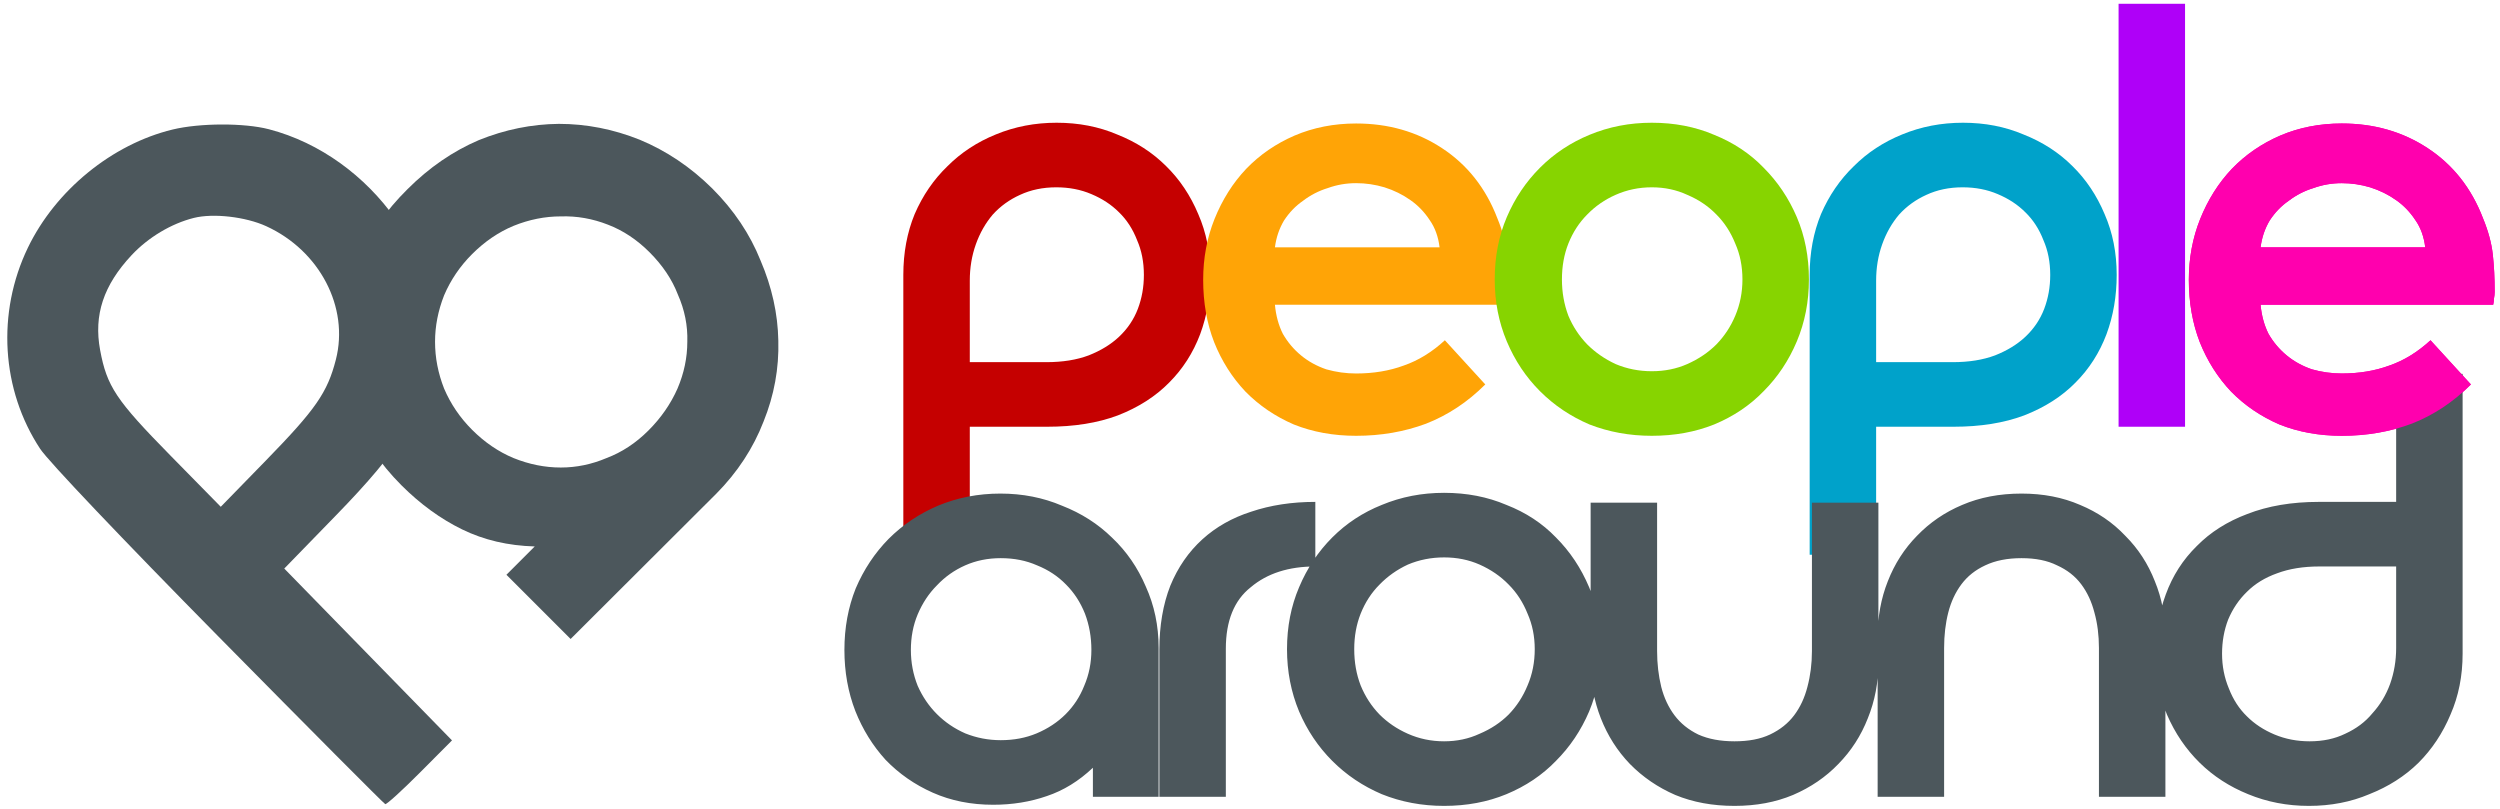
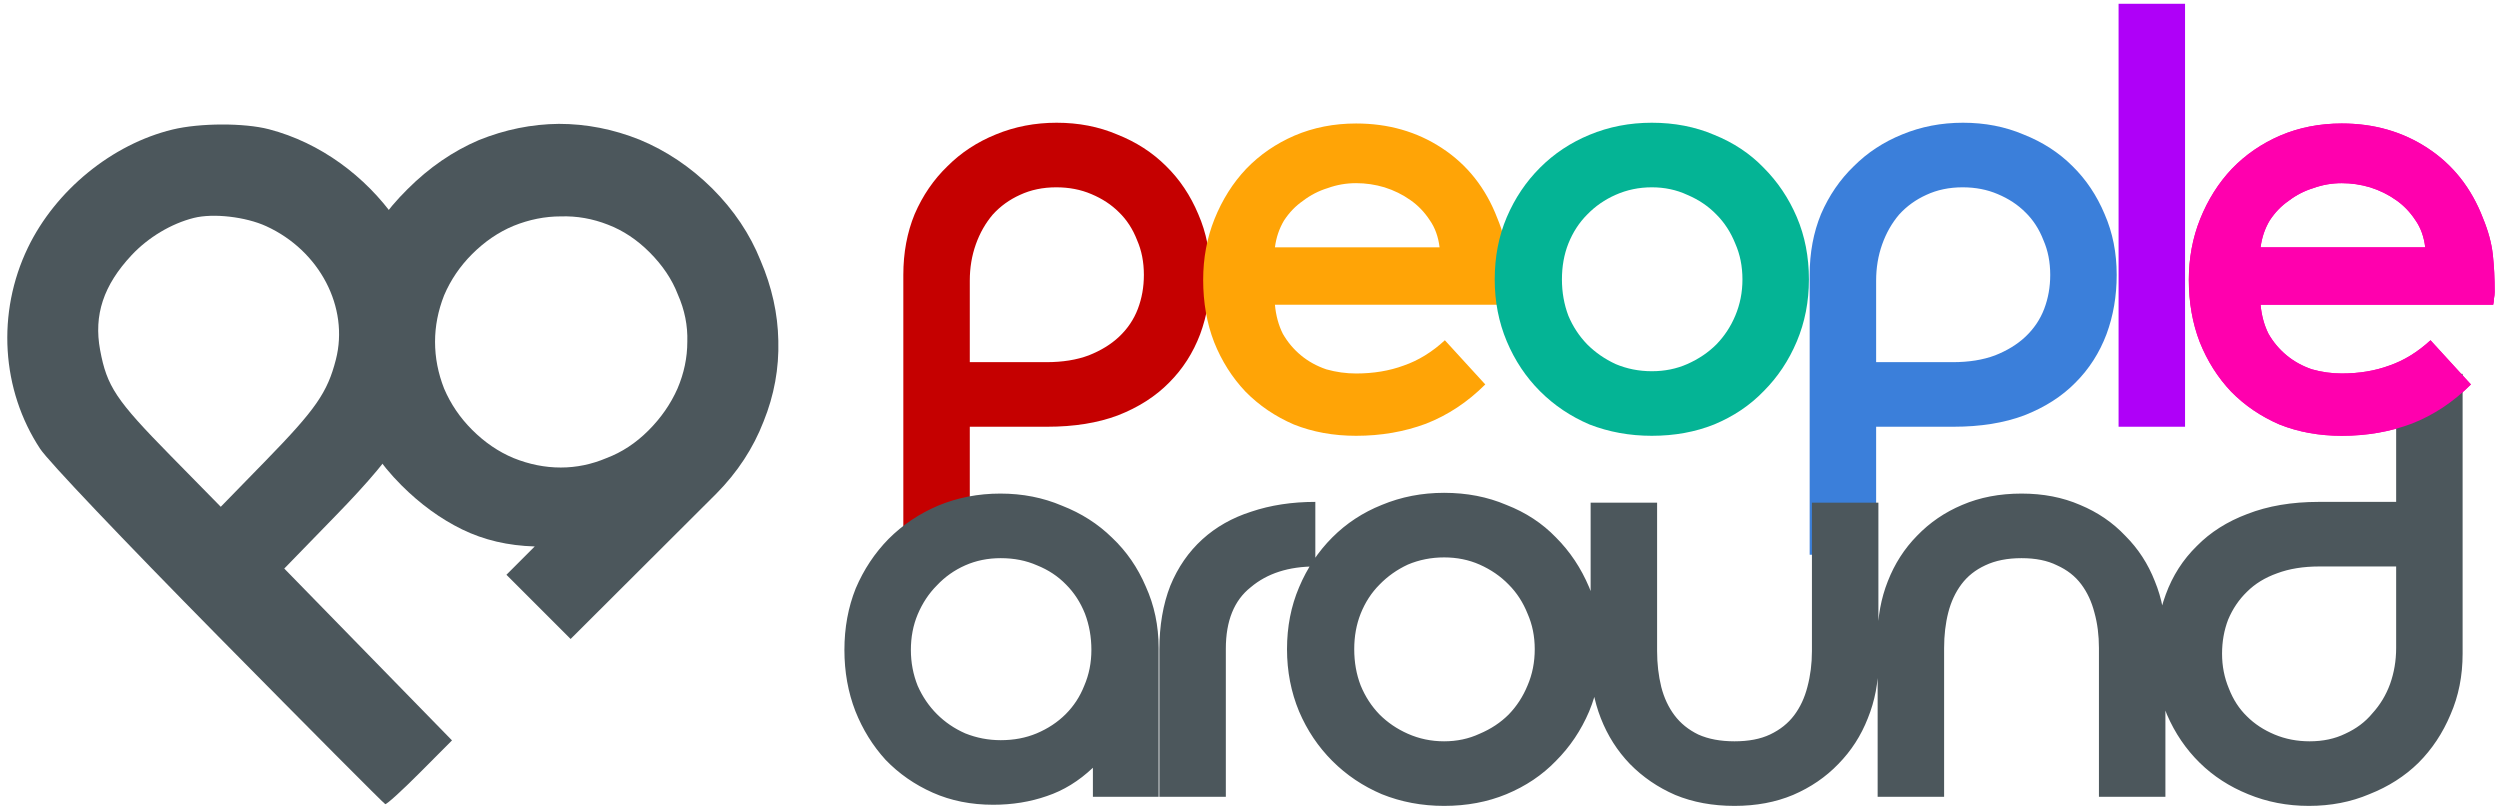
<svg xmlns="http://www.w3.org/2000/svg" viewBox="0 0 662 214" role="img" aria-label="Peoplearound">
  <g fill="#4c575c">
    <g transform="matrix(.92,0,0,.92,.96,31.92)">
      <path fill-rule="evenodd" d="M 48.638 2.585 C 31.203 6.806, 14.949 20.078, 6.982 36.600 C -2.042 55.316, -0.681 77.525, 10.531 94.515 C 12.839 98.013, 34.152 120.448, 61.814 148.500 C 87.847 174.900, 109.458 196.615, 109.838 196.755 C 110.219 196.895, 114.697 192.825, 119.791 187.710 L 129.053 178.410 104.913 153.679 L 80.774 128.949 95.637 113.669 C 114.388 94.393, 120.235 84.812, 123.135 68.616 C 128.028 41.291, 106.057 10.241, 76.354 2.504 C 69.247 0.653, 56.467 0.690, 48.638 2.585 M 54.746 28.027 C 48.252 29.659, 41.625 33.624, 36.837 38.743 C 28.737 47.403, 25.897 55.967, 27.775 66.067 C 29.720 76.523, 32.344 80.464, 47.931 96.336 L 62.500 111.171 75.521 97.814 C 89.825 83.141, 93.203 78.269, 95.628 68.815 C 99.490 53.765, 90.982 37.459, 75.589 30.412 C 69.640 27.689, 60.332 26.624, 54.746 28.027" />
    </g>
    <path d="m125 113.8q5 5 11 7.5 6.2 2.5 12.5 2.5 6.2 0 12.1-2.5 6.1-2.3 11.1-7.3 5-5 7.7-11.1 2.6-6.1 2.6-12.4 0.2-6.4-2.5-12.5-2.3-6-7.5-11.2-5-5-11-7.3-6.1-2.4-12.5-2.2-6.3 0-12.5 2.5-6 2.5-11 7.5-4.8 4.8-7.4 10.9-2.4 6.1-2.4 12.3 0 6.3 2.4 12.4 2.6 6.1 7.4 10.9zm26.1 55.4l-17-17 7.5-7.5q-10.6-0.3-19.2-4.5-8.6-4.2-16.1-11.7-8.6-8.6-12.5-18.8-3.9-10.1-3.7-20.6 0.4-10.4 4.8-20.4 4.5-10.2 13-18.6 8.6-8.6 18.9-13 10.4-4.2 21.2-4.3 10.9 0 21.4 4.2 10.6 4.4 19.2 12.9 8.6 8.6 12.8 19.1 4.5 10.5 4.7 21.2 0.3 11-3.9 21.4-4.1 10.6-12.5 19.1z" />
  </g>
  <path fill="#c50000" d="m256.8 95.9h20.3q6.4 0 11.2-1.8 4.8-1.9 8-4.9 3.4-3.2 5-7.4 1.6-4.2 1.6-9 0-5.1-1.8-9.2-1.7-4.4-4.8-7.4-3-3-7.3-4.8-4.2-1.8-9.3-1.8-5.3 0-9.6 2-4.2 1.9-7.2 5.2-2.9 3.4-4.5 7.9-1.6 4.5-1.6 9.6zm-17.6 51v-74.1q0-8.8 3-16.1 3.2-7.4 8.7-12.7 5.4-5.4 12.8-8.4 7.5-3.1 16.1-3.1 8.7 0 16 3.1 7.6 3 13 8.4 5.4 5.3 8.5 12.7 3.2 7.3 3.2 16.1 0 8.4-2.7 15.7-2.8 7.4-8.2 12.8-5.4 5.5-13.6 8.7-8 3-18.7 3h-20.5v33.9z" />
  <path fill="#ffa406" d="m337.6 65.5h43.6q-0.5-4.2-2.6-7.2-2.1-3.2-5.1-5.3-3.1-2.2-6.9-3.4-3.7-1.1-7.5-1.1-3.9 0-7.5 1.3-3.6 1.1-6.6 3.4-2.9 2-5 5.2-1.9 3.2-2.4 7.1zm45 24.6l10.7 11.7q-7 7-15.7 10.4-8.6 3.2-18.5 3.2-9 0-16.5-3-7.4-3.2-12.8-8.7-5.3-5.6-8.3-13.1-2.9-7.5-2.9-16.5 0-8.6 3-16.1 3.1-7.7 8.4-13.3 5.4-5.6 12.8-8.8 7.5-3.2 16.3-3.2 12.8 0 22.7 6.5 10.1 6.6 14.7 18.6 2.1 5.1 2.6 9.6 0.5 4.5 0.5 9.9 0 0.8-0.2 1.8 0 0.8-0.2 1.6h-61.6q0.4 4.3 2.1 7.7 1.9 3.3 4.8 5.7 2.9 2.4 6.7 3.7 3.9 1.1 7.9 1.1 6.9 0 12.6-2.1 5.8-2 10.9-6.7z" />
-   <path fill="#87d400" d="m437.4 98.3q5.1 0 9.4-1.9 4.5-2 7.7-5.2 3.2-3.3 5-7.6 1.9-4.5 1.9-9.6 0-5.2-1.9-9.5-1.8-4.5-5-7.7-3.2-3.3-7.7-5.2-4.3-2-9.4-2-5.1 0-9.6 2-4.3 1.9-7.5 5.2-3.2 3.2-5 7.7-1.7 4.3-1.7 9.5 0 5.1 1.7 9.6 1.8 4.3 5 7.6 3.2 3.2 7.5 5.2 4.5 1.9 9.6 1.9zm-41.6-24.3q0-9 3.2-16.5 3.2-7.5 8.8-13.1 5.6-5.6 13.1-8.7 7.7-3.2 16.5-3.2 9 0 16.5 3.2 7.7 3.1 13.1 8.7 5.6 5.6 8.8 13.1 3.2 7.5 3.2 16.5 0 8.8-3.2 16.4-3.2 7.6-8.8 13.2-5.4 5.6-13.1 8.8-7.5 3-16.5 3-8.8 0-16.5-3-7.5-3.2-13.1-8.8-5.6-5.6-8.8-13.2-3.2-7.6-3.2-16.4z" />
-   <path fill="#00a2ca" d="m496.8 95.9h20.3q6.4 0 11.2-1.8 4.8-1.9 8-4.9 3.4-3.2 5-7.4 1.6-4.2 1.6-9 0-5.1-1.8-9.2-1.7-4.4-4.8-7.4-3-3-7.3-4.8-4.2-1.8-9.3-1.8-5.3 0-9.6 2-4.2 1.9-7.2 5.2-2.9 3.4-4.5 7.9-1.6 4.5-1.6 9.6zm-17.6 51v-74.1q0-8.8 3-16.1 3.2-7.4 8.7-12.7 5.4-5.4 12.8-8.4 7.5-3.1 16.1-3.1 8.7 0 16 3.1 7.6 3 13 8.4 5.4 5.3 8.5 12.7 3.2 7.3 3.2 16.1 0 8.4-2.7 15.7-2.8 7.4-8.2 12.8-5.4 5.5-13.6 8.7-8 3-18.7 3h-20.5v33.9z" />
+   <path fill="#04b495" d="m437.4 98.3q5.1 0 9.4-1.9 4.5-2 7.7-5.2 3.2-3.3 5-7.6 1.9-4.5 1.9-9.6 0-5.2-1.9-9.5-1.8-4.5-5-7.7-3.2-3.3-7.7-5.2-4.3-2-9.4-2-5.1 0-9.6 2-4.3 1.9-7.5 5.2-3.2 3.2-5 7.7-1.7 4.3-1.7 9.5 0 5.1 1.7 9.6 1.8 4.3 5 7.6 3.2 3.2 7.5 5.2 4.5 1.9 9.6 1.9zm-41.6-24.3q0-9 3.2-16.5 3.2-7.5 8.8-13.1 5.6-5.6 13.1-8.7 7.7-3.2 16.5-3.2 9 0 16.5 3.2 7.7 3.1 13.1 8.7 5.6 5.6 8.8 13.1 3.2 7.5 3.2 16.5 0 8.8-3.2 16.4-3.2 7.6-8.8 13.2-5.4 5.6-13.1 8.8-7.5 3-16.5 3-8.8 0-16.5-3-7.5-3.2-13.1-8.8-5.6-5.6-8.8-13.2-3.2-7.6-3.2-16.4z" />
+   <path fill="#3b7fda" d="m496.8 95.9h20.3q6.4 0 11.2-1.8 4.8-1.9 8-4.9 3.4-3.2 5-7.4 1.6-4.2 1.6-9 0-5.1-1.8-9.2-1.7-4.4-4.8-7.4-3-3-7.3-4.8-4.2-1.8-9.3-1.8-5.3 0-9.6 2-4.2 1.9-7.2 5.2-2.9 3.4-4.5 7.9-1.6 4.5-1.6 9.6zm-17.6 51v-74.1q0-8.8 3-16.1 3.2-7.4 8.7-12.7 5.4-5.4 12.8-8.4 7.5-3.1 16.1-3.1 8.7 0 16 3.1 7.6 3 13 8.4 5.4 5.3 8.5 12.7 3.2 7.3 3.2 16.1 0 8.4-2.7 15.7-2.8 7.4-8.2 12.8-5.4 5.5-13.6 8.7-8 3-18.7 3h-20.5v33.9z" />
  <path fill="#af00f8" d="m561 113v-112h17.6v112z" />
  <path fill="#ff00ae" d="m598.6 65.5h43.6q-0.5-4.2-2.6-7.2-2.1-3.2-5.1-5.3-3.1-2.2-6.9-3.4-3.7-1.1-7.5-1.1-3.9 0-7.5 1.3-3.6 1.1-6.6 3.4-2.9 2-5 5.2-1.9 3.2-2.4 7.1zm45 24.6l10.7 11.7q-7 7-15.7 10.4-8.6 3.2-18.5 3.2-9 0-16.5-3-7.4-3.2-12.8-8.7-5.3-5.6-8.3-13.1-2.9-7.5-2.9-16.5 0-8.6 3-16.1 3.1-7.7 8.4-13.3 5.4-5.6 12.8-8.8 7.5-3.2 16.3-3.2 12.8 0 22.7 6.5 10.1 6.6 14.7 18.6 2.1 5.1 2.6 9.6 0.5 4.5 0.5 9.9 0 0.8-0.2 1.8 0 0.8-0.2 1.6h-61.6q0.4 4.3 2.1 7.7 1.9 3.3 4.8 5.7 2.9 2.4 6.7 3.7 3.9 1.1 7.9 1.1 6.9 0 12.6-2.1 5.8-2 10.9-6.7z" />
  <path fill="#4c575c" d="m265 196q5.2 0 9.5-1.8 4.5-1.9 7.7-5.1 3.2-3.2 4.9-7.5 1.9-4.4 1.9-9.5 0-5.1-1.7-9.6-1.8-4.5-5-7.7-3.2-3.3-7.7-5.1-4.3-1.9-9.6-1.9-5.1 0-9.4 1.9-4.3 1.9-7.5 5.3-3.2 3.2-5.1 7.7-1.8 4.3-1.8 9.4 0 5 1.8 9.5 1.9 4.3 5.1 7.5 3.2 3.2 7.5 5.1 4.5 1.8 9.4 1.8zm41.8 15h-17.4v-7.7q-5.6 5.3-12.2 7.5-6.6 2.3-14.2 2.3-8.8 0-16-3.2-7.2-3.2-12.5-8.7-5.1-5.6-8-12.9-2.9-7.5-2.9-16.2 0-8.8 3-16.3 3.2-7.5 8.7-13.1 5.6-5.6 13.1-8.8 7.7-3.2 16.5-3.2 8.8 0 16.3 3.2 7.7 3 13.3 8.5 5.7 5.4 8.9 12.9 3.4 7.5 3.4 16.2zm0.2 0v-38.9q0-9.6 2.9-17 3-7.3 8.5-12.3 5.4-4.9 12.9-7.3 7.7-2.6 17-2.6v17.1q-10.6 0-17.1 5.5-6.6 5.2-6.6 16.3v39.2zm75.4-14.7q5.1 0 9.4-2 4.5-1.9 7.7-5.1 3.2-3.3 5-7.7 1.9-4.4 1.9-9.6 0-5.1-1.9-9.4-1.8-4.5-5-7.7-3.2-3.3-7.7-5.3-4.3-1.9-9.4-1.9-5.1 0-9.6 1.9-4.3 2-7.5 5.3-3.2 3.2-5 7.7-1.7 4.3-1.7 9.4 0 5.2 1.7 9.6 1.8 4.4 5 7.7 3.2 3.2 7.5 5.1 4.5 2 9.6 2zm-41.6-24.4q0-8.9 3.2-16.4 3.2-7.6 8.8-13.2 5.6-5.6 13.1-8.6 7.7-3.2 16.5-3.2 9 0 16.5 3.2 7.7 3 13.1 8.6 5.6 5.6 8.8 13.2 3.2 7.5 3.2 16.4 0 8.8-3.2 16.5-3.2 7.5-8.8 13.1-5.4 5.6-13.1 8.8-7.5 3.1-16.5 3.1-8.8 0-16.5-3.1-7.5-3.2-13.1-8.8-5.6-5.6-8.8-13.1-3.2-7.7-3.2-16.5zm80.4 3.6v-42.4h17.6v39.3q0 5 1.1 9.5 1.1 4.3 3.5 7.5 2.4 3.2 6.3 5.1 4 1.8 9.6 1.8 5.6 0 9.4-1.8 4-1.9 6.4-5.1 2.4-3.2 3.5-7.5 1.2-4.5 1.2-9.5v-39.3h17.6v42.4q0 7.8-2.8 14.7-2.7 6.9-7.8 12.1-5 5.2-12 8.2-6.9 2.9-15.5 2.9-8.7 0-15.7-2.9-6.9-3-12-8.2-5-5.2-7.7-12.1-2.7-6.9-2.7-14.7zm76 35.5v-42.4q0-7.9 2.7-14.7 2.7-6.9 7.7-12 5.1-5.3 12-8.2 7-3 15.7-3 8.6 0 15.5 3 7 2.9 12 8.2 5.1 5.1 7.8 12 2.8 6.8 2.8 14.7v42.4h-17.6v-39.4q0-5.1-1.2-9.4-1.1-4.3-3.5-7.5-2.4-3.2-6.4-5-3.8-1.9-9.4-1.9-5.6 0-9.6 1.9-3.9 1.8-6.3 5-2.4 3.2-3.5 7.5-1.1 4.3-1.1 9.4v39.4zm137.3-61h-20.3q-6.4 0-11.2 1.8-4.8 1.7-8 4.9-3.2 3.1-5 7.4-1.6 4.2-1.6 9 0 4.9 1.8 9.2 1.7 4.4 4.8 7.4 3 3 7.3 4.8 4.3 1.8 9.3 1.8 5.3 0 9.4-2 4.4-2 7.2-5.4 3.1-3.4 4.7-7.8 1.6-4.5 1.6-9.5zm17.6-51v74.1q0 8.8-3.2 16.1-3.1 7.4-8.5 12.8-5.4 5.3-13 8.3-7.3 3.1-16 3.1-8.6 0-16.1-3.1-7.4-3-12.8-8.3-5.5-5.4-8.7-12.8-3-7.3-3-16.1 0-8.4 2.7-15.7 2.7-7.4 8.2-12.8 5.4-5.5 13.4-8.5 8.2-3.2 18.9-3.2h20.5v-33.9z" />
  <path fill="#ff00ae" d="m598.6 65.5h43.6q-0.5-4.2-2.6-7.2-2.1-3.2-5.1-5.3-3.1-2.2-6.9-3.4-3.7-1.1-7.5-1.1-3.9 0-7.5 1.3-3.6 1.1-6.6 3.4-2.9 2-5 5.2-1.9 3.2-2.4 7.1zm45 24.6l10.7 11.7q-7 7-15.7 10.4-8.6 3.2-18.5 3.2-9 0-16.5-3-7.4-3.2-12.8-8.7-5.3-5.6-8.3-13.1-2.9-7.5-2.9-16.5 0-8.6 3-16.1 3.1-7.7 8.4-13.3 5.4-5.6 12.8-8.8 7.5-3.2 16.3-3.2 12.8 0 22.7 6.5 10.1 6.6 14.7 18.6 2.1 5.1 2.6 9.6 0.5 4.5 0.5 9.9 0 0.8-0.2 1.8 0 0.8-0.2 1.6h-61.6q0.4 4.3 2.1 7.7 1.9 3.3 4.8 5.7 2.9 2.4 6.7 3.7 3.9 1.1 7.9 1.1 6.9 0 12.6-2.1 5.8-2 10.9-6.7z" />
</svg>
